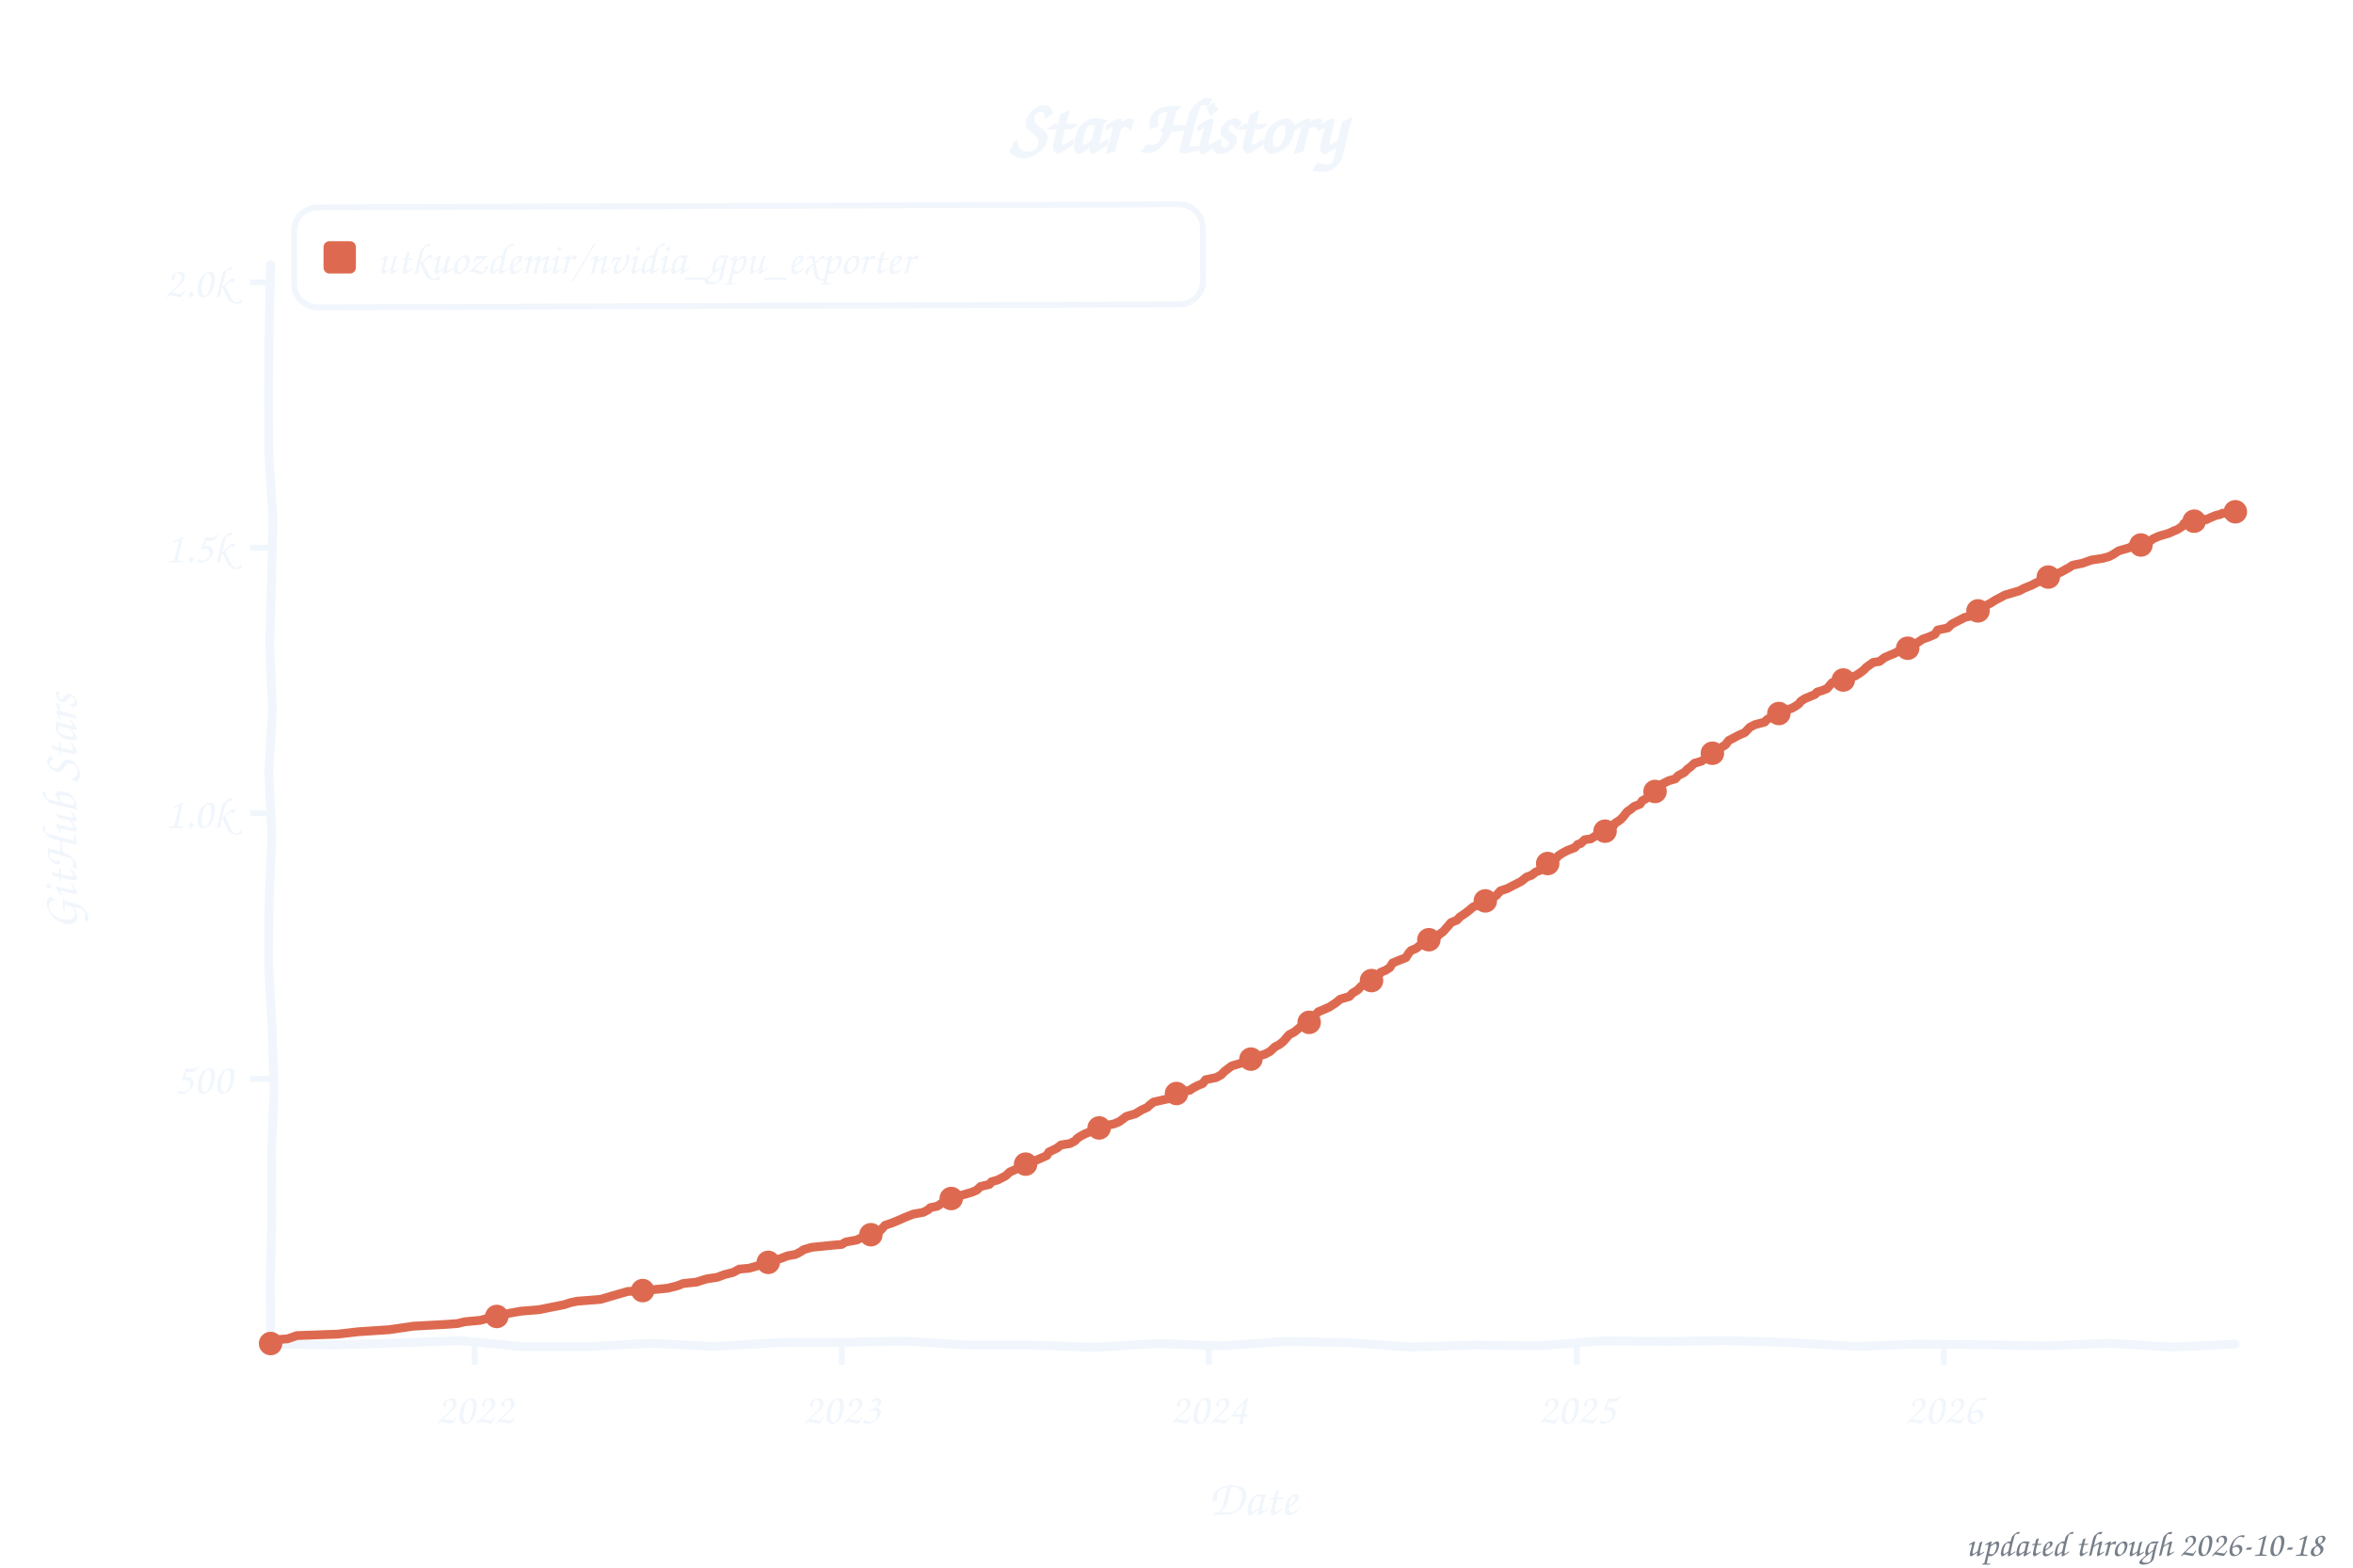
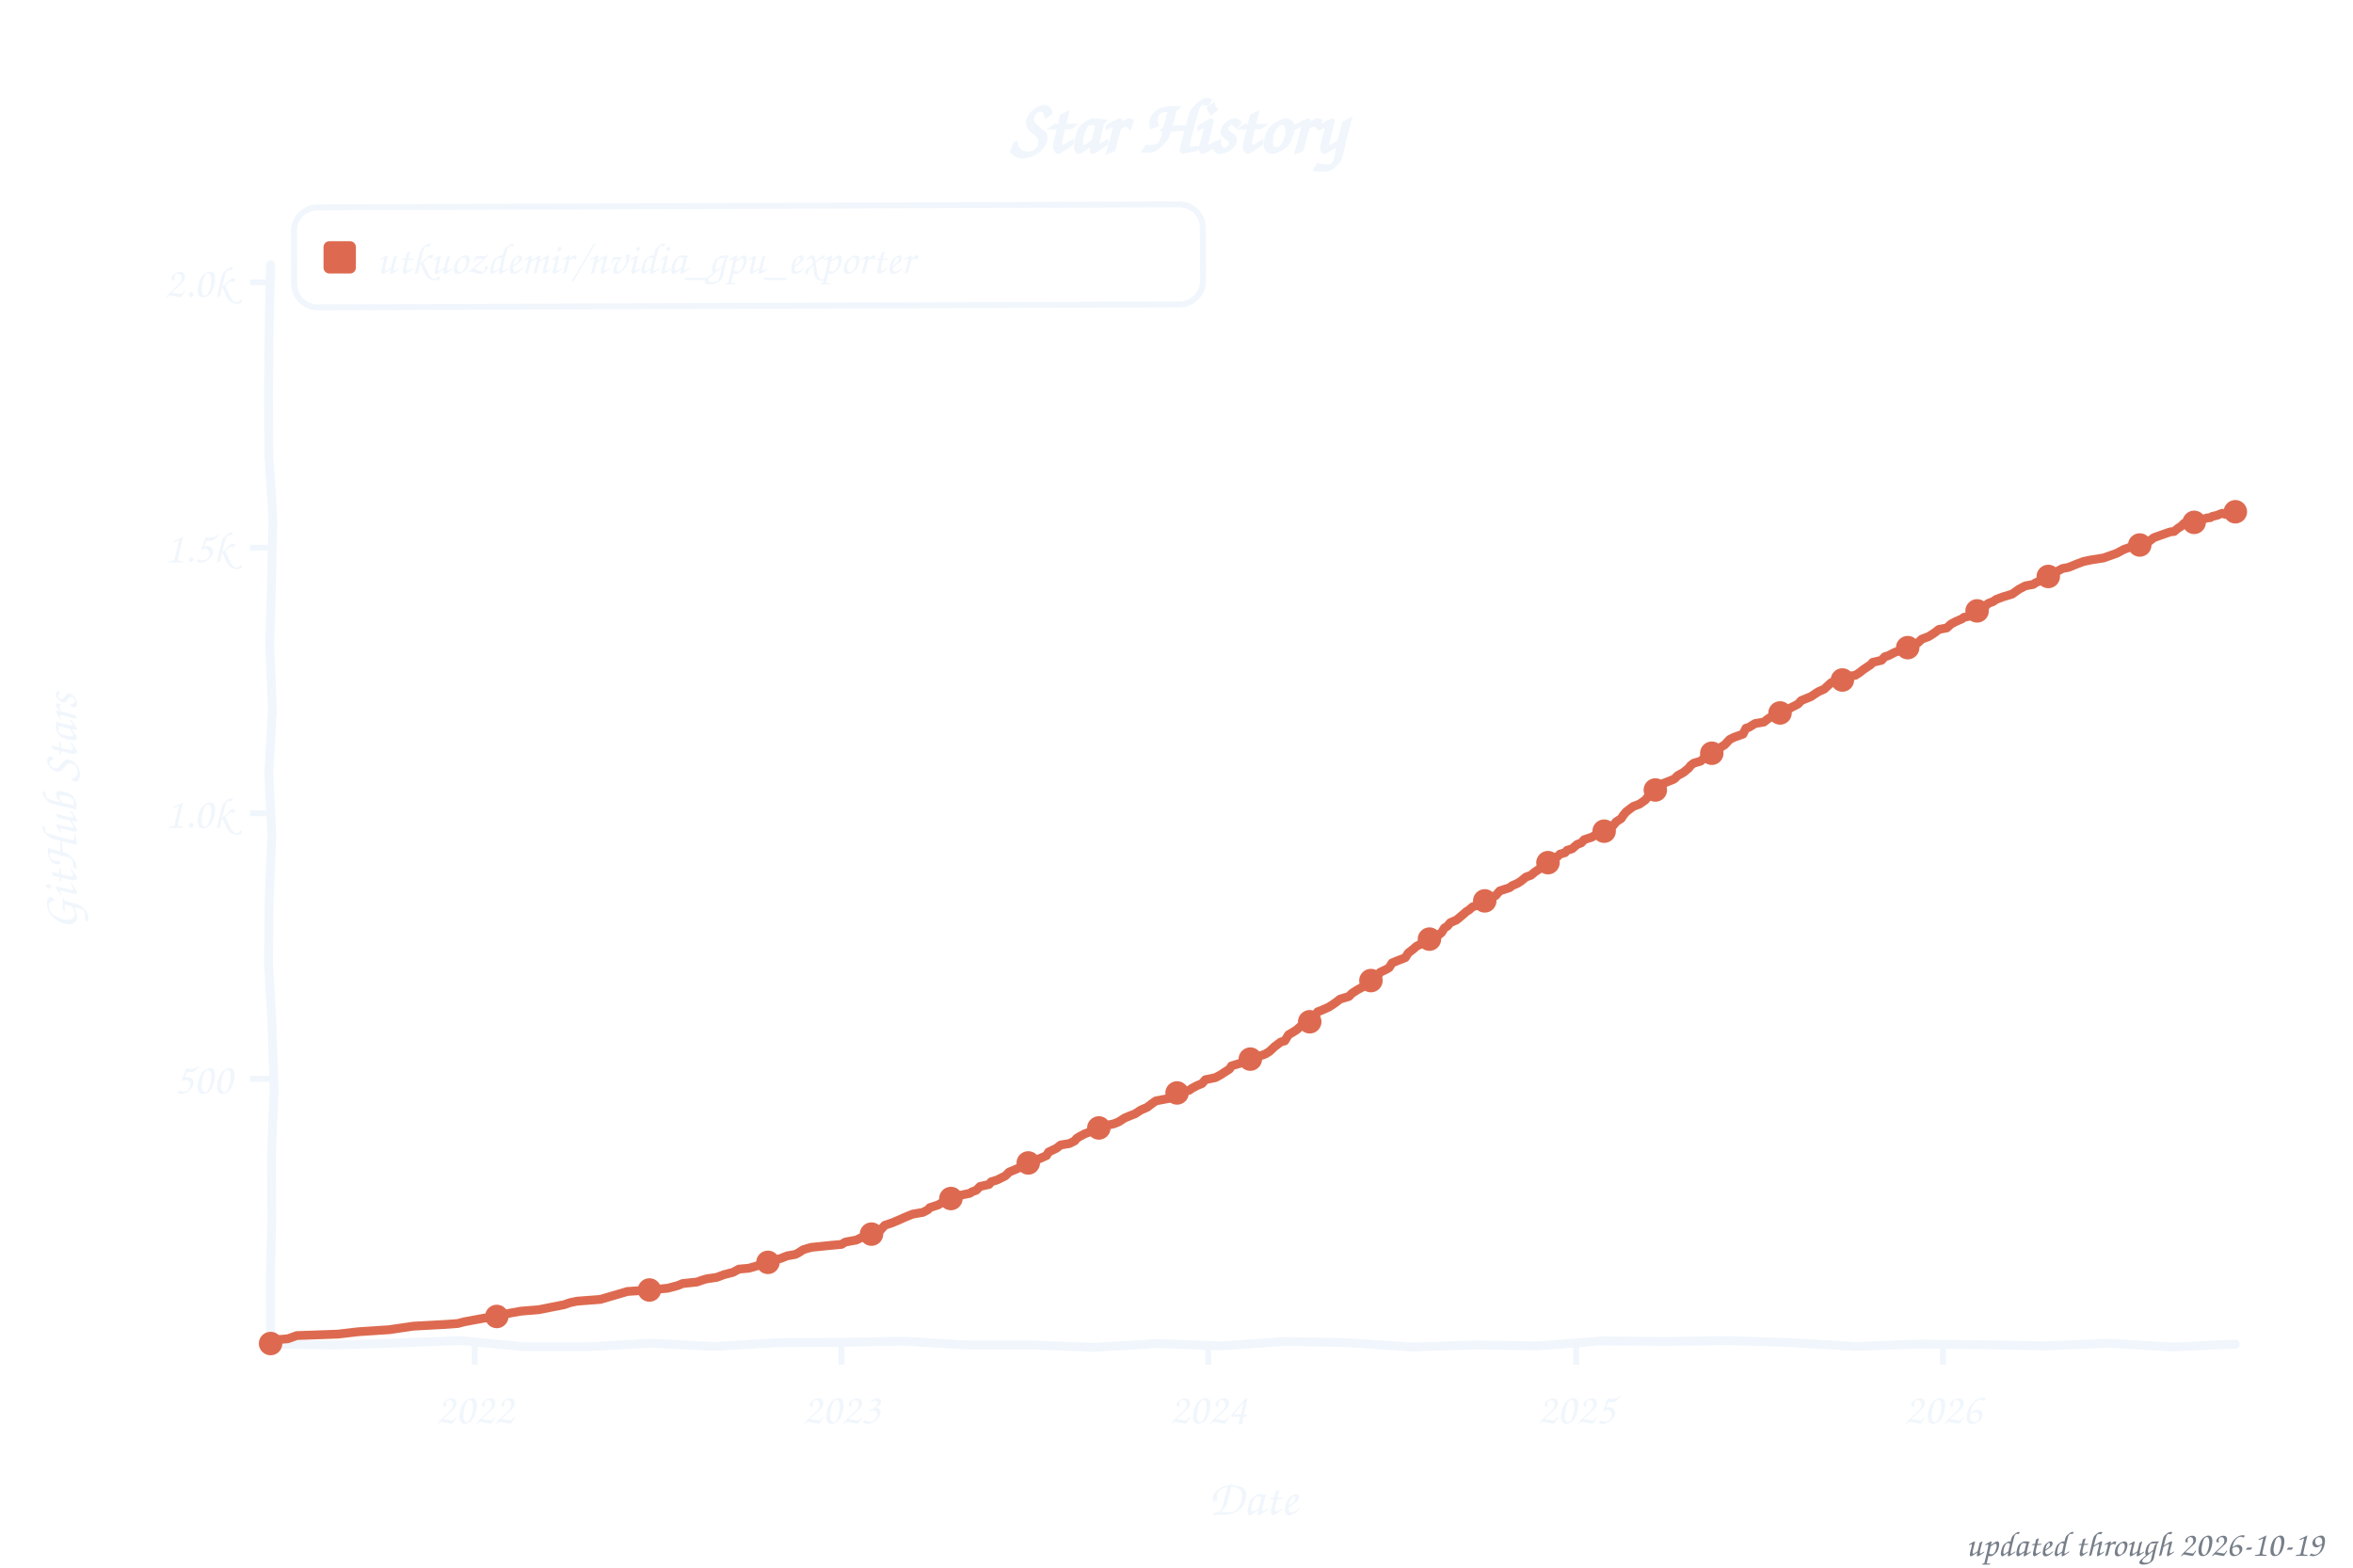
<svg xmlns="http://www.w3.org/2000/svg" width="800" height="533" viewBox="0 0 800 533" role="img" aria-label="Star history of utkuozdemir/nvidia_gpu_exporter">
  <style>text{font-family:"Comic Sans MS","Chalkboard SE","Comic Neue","Marker Felt",cursive}</style>
  <text x="400" y="52" font-size="26" font-weight="bold" text-anchor="middle" fill="#f0f6fc">Star History</text>
  <rect x="100" y="70" width="309" height="34" rx="8" fill="none" stroke="#f0f6fc" stroke-width="2" transform="rotate(-0.20 254 87)" />
  <rect x="110" y="82" width="11" height="11" rx="2" fill="#dd6a50" />
  <text x="128" y="93" font-size="15" fill="#f0f6fc" textLength="270" lengthAdjust="spacingAndGlyphs">utkuozdemir/nvidia_gpu_exporter</text>
  <line x1="85" y1="366.8" x2="92" y2="366.8" stroke="#f0f6fc" stroke-width="2" />
  <text x="79" y="371.8" font-size="15" text-anchor="end" fill="#f0f6fc">500</text>
  <line x1="85" y1="276.5" x2="92" y2="276.5" stroke="#f0f6fc" stroke-width="2" />
  <text x="79" y="281.5" font-size="15" text-anchor="end" fill="#f0f6fc">1.0k</text>
  <line x1="85" y1="186.2" x2="92" y2="186.2" stroke="#f0f6fc" stroke-width="2" />
  <text x="79" y="191.2" font-size="15" text-anchor="end" fill="#f0f6fc">1.5k</text>
  <line x1="85" y1="96.0" x2="92" y2="96.0" stroke="#f0f6fc" stroke-width="2" />
  <text x="79" y="101.0" font-size="15" text-anchor="end" fill="#f0f6fc">2.0k</text>
  <line x1="161.4" y1="457" x2="161.4" y2="464" stroke="#f0f6fc" stroke-width="2" />
  <text x="161.4" y="484" font-size="15" text-anchor="middle" fill="#f0f6fc">2022</text>
-   <line x1="286.2" y1="457" x2="286.2" y2="464" stroke="#f0f6fc" stroke-width="2" />
-   <text x="286.2" y="484" font-size="15" text-anchor="middle" fill="#f0f6fc">2023</text>
-   <line x1="411.0" y1="457" x2="411.0" y2="464" stroke="#f0f6fc" stroke-width="2" />
-   <text x="411.0" y="484" font-size="15" text-anchor="middle" fill="#f0f6fc">2024</text>
-   <line x1="536.1" y1="457" x2="536.1" y2="464" stroke="#f0f6fc" stroke-width="2" />
-   <text x="536.1" y="484" font-size="15" text-anchor="middle" fill="#f0f6fc">2025</text>
-   <line x1="660.9" y1="457" x2="660.9" y2="464" stroke="#f0f6fc" stroke-width="2" />
-   <text x="660.9" y="484" font-size="15" text-anchor="middle" fill="#f0f6fc">2026</text>
+   <line x1="286.1" y1="457" x2="286.1" y2="464" stroke="#f0f6fc" stroke-width="2" />
+   <text x="286.1" y="484" font-size="15" text-anchor="middle" fill="#f0f6fc">2023</text>
+   <line x1="410.8" y1="457" x2="410.8" y2="464" stroke="#f0f6fc" stroke-width="2" />
+   <text x="410.8" y="484" font-size="15" text-anchor="middle" fill="#f0f6fc">2024</text>
+   <line x1="535.9" y1="457" x2="535.9" y2="464" stroke="#f0f6fc" stroke-width="2" />
+   <text x="535.9" y="484" font-size="15" text-anchor="middle" fill="#f0f6fc">2025</text>
+   <line x1="660.6" y1="457" x2="660.6" y2="464" stroke="#f0f6fc" stroke-width="2" />
+   <text x="660.6" y="484" font-size="15" text-anchor="middle" fill="#f0f6fc">2026</text>
  <text x="426" y="515" font-size="17" text-anchor="middle" fill="#f0f6fc">Date</text>
  <text x="26" y="276" font-size="17" text-anchor="middle" fill="#f0f6fc" transform="rotate(-90 26 276)">GitHub Stars</text>
  <path d="M 92.0,90.0 L 91.5,111.6 L 91.3,133.2 L 91.4,154.8 L 92.8,176.4 L 92.3,197.9 L 91.7,219.5 L 92.6,241.1 L 91.4,262.7 L 92.4,284.3 L 91.5,305.9 L 91.3,327.5 L 92.5,349.1 L 93.2,370.6 L 92.3,392.2 L 92.4,413.8 L 91.9,435.4 L 92.0,457.0 L 113.5,457.3 L 135.1,456.6 L 156.6,455.8 L 178.2,457.9 L 199.7,457.9 L 221.3,456.7 L 242.8,457.8 L 264.4,456.5 L 285.9,456.4 L 307.5,456.0 L 329.0,457.3 L 350.6,457.3 L 372.1,458.1 L 393.7,456.8 L 415.2,457.6 L 436.8,456.1 L 458.3,456.5 L 479.9,458.0 L 501.4,457.3 L 523.0,457.6 L 544.5,455.9 L 566.1,456.1 L 587.6,455.8 L 609.2,456.5 L 630.7,457.8 L 652.3,457.0 L 673.8,457.2 L 695.4,457.6 L 716.9,456.7 L 738.5,458.0 L 760.0,457.0" fill="none" stroke="#f0f6fc" stroke-width="3" stroke-linecap="round" stroke-linejoin="round" />
-   <path d="M 92.0,456.8 L 92.7,455.6 L 97.8,455.2 L 100.9,454.1 L 114.9,453.6 L 121.7,452.8 L 132.3,452.1 L 137.1,451.4 L 140.5,450.9 L 151.5,450.3 L 155.6,450.0 L 158.0,449.4 L 163.4,448.9 L 167.2,447.8 L 172.3,446.7 L 173.7,446.4 L 177.1,445.8 L 183.3,445.3 L 187.7,444.4 L 191.8,443.6 L 193.9,442.9 L 196.3,442.4 L 204.1,441.8 L 207.5,440.8 L 210.6,439.9 L 213.4,439.1 L 220.9,438.6 L 227.0,438.0 L 230.5,437.1 L 232.2,436.4 L 236.9,435.9 L 239.0,435.2 L 240.4,434.8 L 243.8,434.3 L 246.2,433.4 L 249.3,432.6 L 251.3,431.5 L 254.7,431.2 L 259.9,429.7 L 261.6,429.0 L 265.7,427.8 L 267.7,427.0 L 270.5,426.5 L 272.2,425.6 L 273.2,424.9 L 275.9,424.1 L 282.8,423.4 L 286.2,423.1 L 287.5,422.3 L 291.3,421.6 L 292.7,420.9 L 294.7,420.4 L 296.8,419.3 L 299.5,418.2 L 300.9,416.6 L 303.3,415.8 L 305.7,414.8 L 307.7,413.9 L 310.5,412.8 L 313.9,412.2 L 315.6,411.3 L 316.3,410.6 L 318.7,410.1 L 321.4,408.3 L 323.4,407.5 L 324.8,406.8 L 327.2,406.3 L 330.3,405.4 L 332.0,404.7 L 333.4,403.4 L 336.4,402.7 L 337.1,401.8 L 339.2,401.2 L 341.9,399.8 L 343.3,398.5 L 345.3,397.6 L 347.0,396.9 L 348.7,395.8 L 351.8,394.7 L 355.9,392.9 L 356.6,391.7 L 359.3,390.4 L 360.7,389.3 L 363.8,388.8 L 365.5,387.9 L 366.2,387.1 L 367.2,386.4 L 368.9,385.5 L 370.6,384.8 L 372.0,384.1 L 374.4,383.2 L 375.4,382.8 L 378.8,382.1 L 380.5,381.4 L 381.6,380.6 L 382.9,379.6 L 386.0,378.7 L 388.1,377.4 L 390.1,376.5 L 390.8,375.8 L 392.2,374.7 L 398.0,373.4 L 399.7,372.5 L 400.7,371.4 L 404.5,370.7 L 405.5,370.0 L 407.2,369.1 L 408.9,368.4 L 409.9,367.1 L 413.4,366.4 L 415.1,365.5 L 416.4,364.2 L 418.8,362.4 L 422.6,361.3 L 423.3,361.0 L 425.0,360.4 L 426.3,359.7 L 428.1,359.0 L 430.1,358.4 L 431.8,357.5 L 433.5,355.9 L 434.9,355.2 L 436.3,354.1 L 438.3,351.8 L 440.0,350.9 L 441.0,350.1 L 442.1,349.2 L 443.1,348.3 L 445.5,347.4 L 446.2,346.2 L 448.2,344.0 L 449.2,343.6 L 452.0,342.4 L 453.0,341.7 L 454.0,341.1 L 455.7,339.7 L 458.8,338.8 L 459.8,337.7 L 461.6,336.6 L 462.6,335.5 L 465.0,333.7 L 467.0,332.6 L 468.4,332.1 L 469.4,330.6 L 471.1,329.9 L 472.5,329.0 L 473.5,327.4 L 475.2,326.7 L 478.0,325.6 L 479.0,324.0 L 479.7,323.2 L 481.4,322.5 L 484.1,320.4 L 485.1,320.0 L 486.5,319.1 L 488.6,318.4 L 489.6,317.5 L 490.6,316.8 L 492.3,314.9 L 493.3,313.7 L 495.4,312.8 L 496.4,311.7 L 498.1,310.6 L 499.5,309.5 L 500.9,308.3 L 502.2,307.9 L 505.0,306.3 L 506.3,305.7 L 508.7,304.5 L 510.1,302.9 L 512.5,302.1 L 514.2,301.2 L 515.6,300.5 L 517.3,299.6 L 519.0,298.2 L 520.7,297.6 L 522.1,296.5 L 523.4,296.0 L 525.1,294.7 L 526.8,292.9 L 527.9,292.6 L 528.9,292.0 L 529.9,290.9 L 531.3,290.0 L 533.0,289.1 L 535.4,288.2 L 536.4,287.1 L 537.4,286.8 L 538.8,285.5 L 540.9,285.2 L 542.6,284.1 L 543.9,283.0 L 546.3,282.3 L 548.4,281.0 L 549.1,279.9 L 550.8,278.8 L 551.8,277.8 L 553.2,276.0 L 554.5,275.1 L 555.6,274.2 L 557.6,273.4 L 558.3,272.3 L 560.4,271.1 L 561.4,270.4 L 562.7,269.1 L 564.1,267.8 L 565.1,266.6 L 567.2,265.5 L 569.6,264.8 L 570.6,263.7 L 572.7,262.6 L 573.7,261.5 L 574.7,260.8 L 576.1,259.5 L 578.5,258.8 L 579.5,258.1 L 580.5,257.4 L 582.2,256.1 L 583.9,255.2 L 584.6,254.5 L 586.7,253.2 L 587.7,251.8 L 589.8,250.7 L 591.1,250.0 L 593.2,249.1 L 594.9,247.3 L 596.6,246.4 L 600.0,245.5 L 600.7,244.7 L 603.4,243.1 L 605.5,242.4 L 606.5,241.7 L 609.2,240.8 L 610.3,240.2 L 611.6,239.3 L 612.3,238.4 L 613.7,237.5 L 617.1,236.1 L 617.8,235.3 L 619.5,234.8 L 621.2,234.1 L 622.9,232.1 L 625.6,231.4 L 627.0,231.0 L 628.4,230.5 L 630.8,229.8 L 632.5,228.7 L 633.9,227.6 L 634.5,226.9 L 636.9,225.2 L 639.0,224.9 L 640.7,223.6 L 642.7,222.7 L 643.8,222.3 L 645.5,221.4 L 648.2,220.7 L 649.2,219.8 L 651.3,218.9 L 653.7,217.3 L 655.7,216.6 L 657.8,215.7 L 658.8,214.2 L 662.2,213.5 L 663.6,212.2 L 665.3,211.3 L 666.3,210.8 L 668.0,209.9 L 670.4,209.4 L 672.5,207.7 L 674.2,207.2 L 675.2,205.9 L 676.9,205.0 L 678.3,204.1 L 680.0,203.2 L 681.7,202.3 L 686.5,200.9 L 688.2,200.0 L 690.9,198.9 L 692.0,198.3 L 694.0,197.4 L 695.0,196.7 L 697.1,195.8 L 698.5,195.5 L 700.9,194.4 L 703.6,192.9 L 704.6,192.2 L 708.0,191.5 L 711.1,190.4 L 714.5,189.9 L 716.9,189.3 L 718.3,188.6 L 720.3,187.3 L 724.1,186.2 L 724.8,185.7 L 729.6,185.2 L 730.6,184.3 L 732.0,183.2 L 734.0,182.3 L 737.1,181.4 L 738.1,181.0 L 739.1,180.5 L 740.2,180.1 L 741.9,179.0 L 742.6,177.9 L 743.6,177.8 L 744.6,177.2 L 746.0,177.2 L 747.0,177.4 L 748.0,176.9 L 749.1,176.5 L 750.1,176.7 L 751.5,176.0 L 752.5,175.6 L 753.5,175.2 L 754.9,174.9 L 755.6,174.5 L 756.6,174.5 L 757.6,174.9 L 758.6,174.2 L 760.0,174.0" fill="none" stroke="#dd6a50" stroke-width="3" stroke-linecap="round" stroke-linejoin="round" />
+   <path d="M 92.0,456.8 L 92.7,455.6 L 97.8,455.2 L 100.9,454.1 L 114.9,453.6 L 121.7,452.8 L 132.3,452.1 L 137.1,451.4 L 140.5,450.9 L 151.5,450.3 L 155.6,450.0 L 157.9,449.4 L 164.4,448.2 L 168.9,447.6 L 172.3,446.7 L 173.7,446.4 L 177.1,445.8 L 183.2,445.3 L 187.7,444.4 L 191.8,443.6 L 193.8,442.9 L 196.2,442.4 L 204.1,441.8 L 207.5,440.8 L 210.6,439.9 L 213.3,439.1 L 220.8,438.6 L 227.0,438.0 L 230.4,437.1 L 232.1,436.4 L 236.9,435.9 L 238.9,435.2 L 240.3,434.8 L 243.7,434.3 L 246.1,433.4 L 249.2,432.6 L 251.2,431.5 L 254.6,431.2 L 259.8,429.7 L 261.5,429.0 L 265.6,427.8 L 267.6,427.0 L 270.4,426.5 L 271.4,426.0 L 273.1,424.9 L 275.8,424.1 L 282.7,423.4 L 286.1,423.1 L 287.4,422.3 L 291.2,421.6 L 292.6,420.9 L 295.0,420.0 L 298.0,419.1 L 299.4,418.2 L 300.8,416.6 L 303.2,415.8 L 305.6,414.8 L 307.6,413.9 L 310.3,412.8 L 313.8,412.2 L 315.5,411.3 L 316.1,410.6 L 318.9,409.7 L 321.3,408.3 L 323.3,407.5 L 324.7,406.8 L 329.8,405.7 L 330.5,405.2 L 331.9,404.7 L 333.2,403.4 L 336.3,402.7 L 337.0,401.8 L 339.0,401.2 L 341.8,399.8 L 343.1,398.5 L 344.8,397.8 L 346.9,396.9 L 348.6,395.8 L 351.7,394.7 L 355.8,392.9 L 356.5,391.7 L 359.2,390.4 L 360.6,389.3 L 363.6,388.8 L 365.4,387.9 L 366.0,387.1 L 367.1,386.4 L 368.8,385.5 L 371.2,384.6 L 371.8,384.1 L 374.2,383.2 L 375.3,382.8 L 378.7,382.1 L 380.4,381.4 L 382.4,380.1 L 384.1,379.4 L 385.9,378.7 L 387.9,377.4 L 390.0,376.5 L 391.7,375.2 L 393.0,374.3 L 397.8,373.4 L 399.5,372.5 L 400.5,371.4 L 404.3,370.7 L 405.3,370.0 L 407.0,369.1 L 408.7,368.4 L 409.8,367.1 L 413.2,366.4 L 414.9,365.5 L 418.0,363.5 L 418.7,362.4 L 422.4,361.3 L 423.1,361.0 L 424.8,360.4 L 426.2,359.7 L 429.6,358.6 L 430.3,358.3 L 431.6,357.5 L 433.3,355.9 L 435.4,354.3 L 436.8,353.9 L 438.1,351.8 L 439.5,351.0 L 440.9,350.1 L 441.9,349.2 L 442.9,348.3 L 445.3,347.4 L 447.0,345.6 L 448.0,344.0 L 449.1,343.6 L 451.8,342.4 L 453.2,341.5 L 454.2,340.8 L 455.6,339.7 L 458.6,338.8 L 459.7,337.7 L 461.4,336.6 L 463.8,335.3 L 464.8,333.7 L 466.8,332.6 L 468.2,332.1 L 469.2,330.6 L 471.3,329.6 L 472.3,329.0 L 473.3,327.4 L 475.0,326.7 L 477.8,325.6 L 478.8,324.0 L 480.5,322.7 L 481.5,321.8 L 483.2,320.9 L 484.9,320.0 L 486.6,318.9 L 488.7,318.2 L 490.1,317.1 L 491.1,315.5 L 492.1,314.9 L 493.1,313.7 L 495.2,312.8 L 497.6,310.8 L 498.6,309.9 L 499.3,309.5 L 500.7,308.3 L 502.0,307.9 L 505.1,305.9 L 506.8,305.2 L 508.5,304.5 L 509.9,302.9 L 513.3,301.8 L 514.0,301.2 L 516.0,300.3 L 517.1,299.6 L 518.8,298.2 L 520.5,297.6 L 521.8,296.5 L 523.9,295.1 L 524.9,294.7 L 526.6,292.9 L 527.7,292.6 L 528.7,292.0 L 530.4,290.4 L 532.1,289.9 L 532.8,289.1 L 534.5,288.6 L 536.2,287.1 L 537.6,286.6 L 538.6,285.5 L 541.3,284.6 L 542.7,283.7 L 543.7,283.0 L 546.1,282.3 L 548.2,281.0 L 549.5,279.4 L 551.2,278.3 L 551.9,277.2 L 552.9,276.0 L 554.6,274.7 L 555.3,274.2 L 557.4,273.4 L 559.4,272.0 L 560.1,271.1 L 561.1,270.4 L 562.5,269.1 L 564.2,267.1 L 564.9,266.6 L 568.7,265.1 L 569.3,264.8 L 570.4,263.7 L 572.4,262.6 L 574.1,261.2 L 574.8,260.3 L 575.8,259.5 L 578.2,258.8 L 579.6,257.5 L 581.0,257.2 L 582.0,256.1 L 583.7,255.2 L 584.4,254.5 L 586.4,253.2 L 588.1,251.4 L 589.5,250.7 L 592.6,249.6 L 593.6,247.6 L 594.6,247.3 L 596.7,246.0 L 599.7,245.5 L 601.1,244.4 L 603.2,243.1 L 605.2,242.4 L 607.3,241.5 L 609.3,240.4 L 610.7,239.7 L 611.4,239.3 L 612.4,238.2 L 615.8,236.8 L 616.8,236.1 L 618.2,235.2 L 620.2,234.3 L 621.6,233.0 L 622.6,232.1 L 626.4,231.2 L 627.4,230.7 L 628.8,229.9 L 630.8,229.6 L 632.2,228.7 L 633.6,227.6 L 636.0,226.0 L 636.7,225.2 L 639.7,224.5 L 640.8,223.3 L 642.1,222.9 L 644.2,221.8 L 646.9,220.9 L 648.3,220.4 L 650.3,219.5 L 652.0,218.6 L 653.4,217.3 L 655.8,216.4 L 657.8,215.1 L 659.2,214.0 L 661.9,213.5 L 663.3,212.2 L 665.0,211.3 L 667.1,210.4 L 667.7,209.9 L 670.1,209.4 L 672.2,207.7 L 674.2,207.0 L 675.9,205.2 L 677.7,204.5 L 678.7,203.8 L 681.1,202.9 L 684.1,202.0 L 686.5,200.3 L 688.6,199.2 L 691.3,198.7 L 692.0,198.2 L 693.7,197.4 L 694.7,196.7 L 696.8,195.8 L 698.8,194.6 L 701.2,193.3 L 703.3,192.9 L 706.0,191.8 L 708.4,190.9 L 710.8,190.4 L 715.2,189.7 L 716.9,189.1 L 719.7,188.1 L 722.1,186.8 L 723.8,186.2 L 727.5,185.3 L 729.6,184.8 L 730.6,184.1 L 732.3,182.8 L 733.7,182.3 L 737.4,181.0 L 738.1,180.8 L 739.2,180.7 L 740.5,179.6 L 741.5,179.0 L 742.6,177.9 L 743.6,177.6 L 744.6,177.2 L 746.0,177.6 L 746.7,177.4 L 748.4,177.0 L 749.1,176.5 L 750.4,176.1 L 751.5,176.0 L 752.1,175.6 L 753.8,175.2 L 754.5,174.9 L 755.6,174.5 L 756.6,174.9 L 757.6,174.7 L 759.0,174.0 L 760.0,174.0" fill="none" stroke="#dd6a50" stroke-width="3" stroke-linecap="round" stroke-linejoin="round" />
  <circle cx="92.0" cy="456.8" r="4" fill="#dd6a50" />
  <circle cx="168.9" cy="447.6" r="4" fill="#dd6a50" />
-   <circle cx="218.5" cy="438.8" r="4" fill="#dd6a50" />
-   <circle cx="261.2" cy="429.2" r="4" fill="#dd6a50" />
-   <circle cx="296.1" cy="419.8" r="4" fill="#dd6a50" />
-   <circle cx="323.4" cy="407.5" r="4" fill="#dd6a50" />
-   <circle cx="348.7" cy="395.8" r="4" fill="#dd6a50" />
-   <circle cx="373.7" cy="383.5" r="4" fill="#dd6a50" />
-   <circle cx="400.0" cy="371.8" r="4" fill="#dd6a50" />
-   <circle cx="425.3" cy="360.1" r="4" fill="#dd6a50" />
-   <circle cx="445.1" cy="347.6" r="4" fill="#dd6a50" />
-   <circle cx="466.3" cy="333.4" r="4" fill="#dd6a50" />
-   <circle cx="485.8" cy="319.5" r="4" fill="#dd6a50" />
-   <circle cx="505.0" cy="306.3" r="4" fill="#dd6a50" />
-   <circle cx="526.2" cy="293.6" r="4" fill="#dd6a50" />
-   <circle cx="545.7" cy="282.6" r="4" fill="#dd6a50" />
-   <circle cx="562.7" cy="269.1" r="4" fill="#dd6a50" />
-   <circle cx="582.2" cy="256.1" r="4" fill="#dd6a50" />
-   <circle cx="604.8" cy="242.6" r="4" fill="#dd6a50" />
-   <circle cx="626.7" cy="231.2" r="4" fill="#dd6a50" />
-   <circle cx="648.6" cy="220.4" r="4" fill="#dd6a50" />
-   <circle cx="672.5" cy="207.7" r="4" fill="#dd6a50" />
-   <circle cx="696.4" cy="196.2" r="4" fill="#dd6a50" />
-   <circle cx="727.9" cy="185.3" r="4" fill="#dd6a50" />
-   <circle cx="746.0" cy="177.2" r="4" fill="#dd6a50" />
+   <circle cx="220.8" cy="438.6" r="4" fill="#dd6a50" />
+   <circle cx="261.1" cy="429.2" r="4" fill="#dd6a50" />
+   <circle cx="296.3" cy="419.6" r="4" fill="#dd6a50" />
+   <circle cx="323.3" cy="407.5" r="4" fill="#dd6a50" />
+   <circle cx="349.6" cy="395.4" r="4" fill="#dd6a50" />
+   <circle cx="373.6" cy="383.5" r="4" fill="#dd6a50" />
+   <circle cx="400.2" cy="371.6" r="4" fill="#dd6a50" />
+   <circle cx="425.1" cy="360.1" r="4" fill="#dd6a50" />
+   <circle cx="445.3" cy="347.4" r="4" fill="#dd6a50" />
+   <circle cx="466.1" cy="333.4" r="4" fill="#dd6a50" />
+   <circle cx="486.0" cy="319.3" r="4" fill="#dd6a50" />
+   <circle cx="504.8" cy="306.3" r="4" fill="#dd6a50" />
+   <circle cx="526.3" cy="293.3" r="4" fill="#dd6a50" />
+   <circle cx="545.4" cy="282.6" r="4" fill="#dd6a50" />
+   <circle cx="562.8" cy="268.6" r="4" fill="#dd6a50" />
+   <circle cx="582.0" cy="256.1" r="4" fill="#dd6a50" />
+   <circle cx="605.2" cy="242.4" r="4" fill="#dd6a50" />
+   <circle cx="626.4" cy="231.2" r="4" fill="#dd6a50" />
+   <circle cx="648.6" cy="220.2" r="4" fill="#dd6a50" />
+   <circle cx="672.2" cy="207.7" r="4" fill="#dd6a50" />
+   <circle cx="696.4" cy="196.0" r="4" fill="#dd6a50" />
+   <circle cx="727.5" cy="185.3" r="4" fill="#dd6a50" />
+   <circle cx="746.0" cy="177.6" r="4" fill="#dd6a50" />
  <circle cx="760.0" cy="174.0" r="4" fill="#dd6a50" />
-   <text x="790" y="529" font-size="12" text-anchor="end" fill="#767e89">updated through 2026-10-18</text>
+   <text x="790" y="529" font-size="12" text-anchor="end" fill="#767e89">updated through 2026-10-19</text>
</svg>
